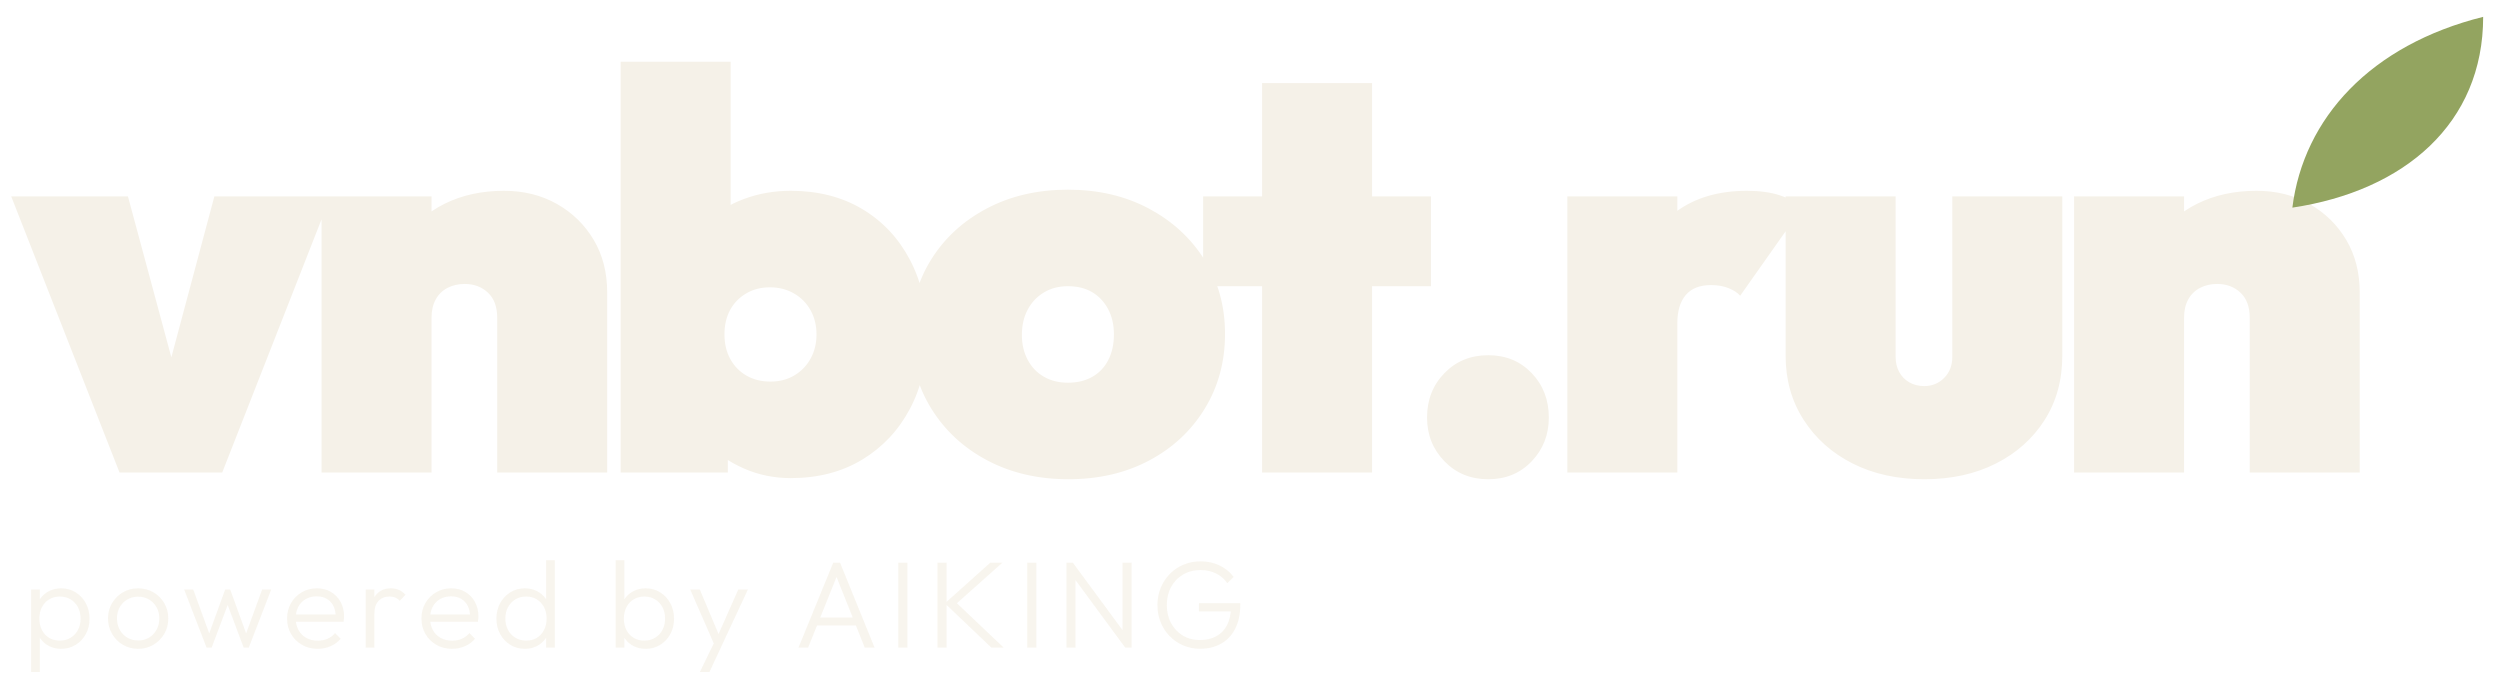
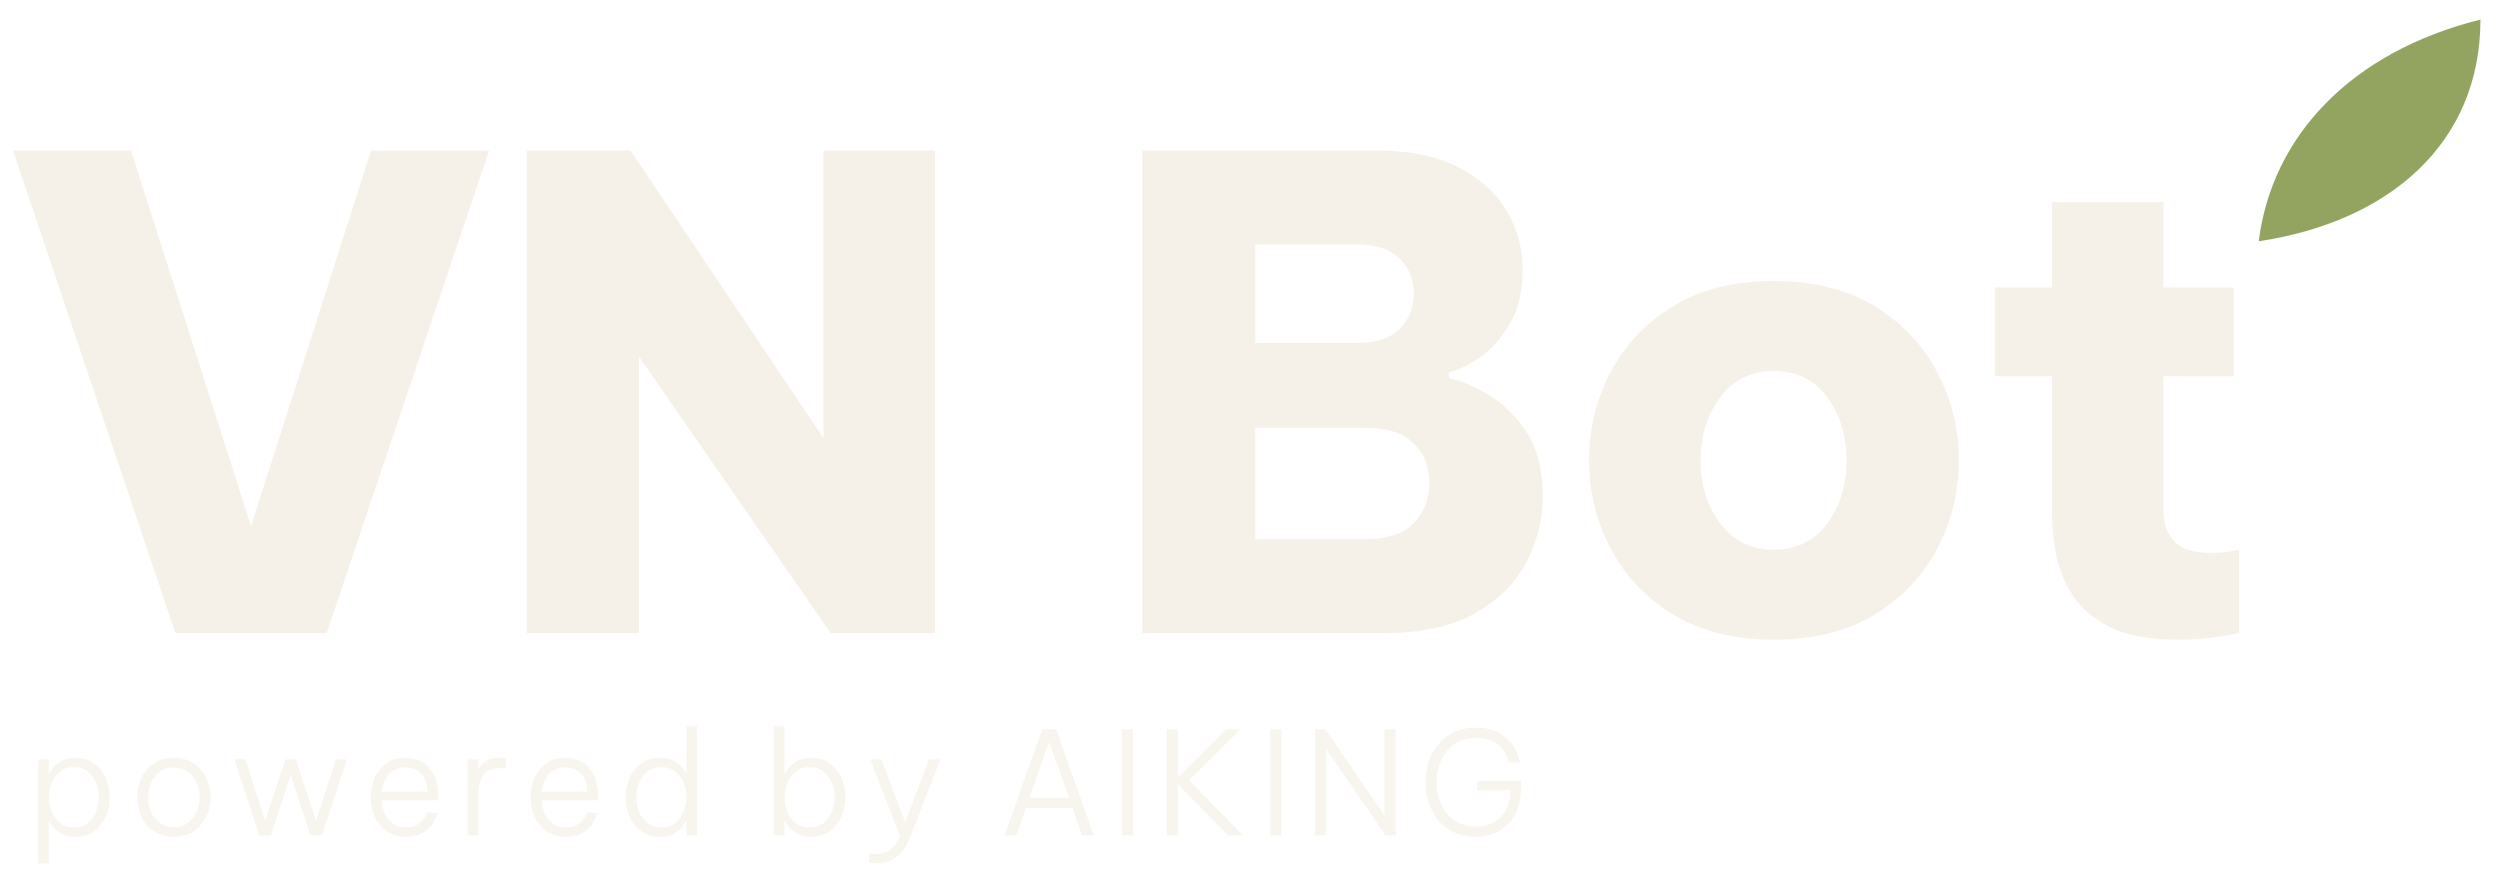
- <svg xmlns="http://www.w3.org/2000/svg" viewBox="-2.3 15.8 445.5 123.4" role="img" aria-label="vnbot.run powered by AIKING">
+ <svg xmlns="http://www.w3.org/2000/svg" viewBox="-0.6 2.9 383.4 136.1" role="img" aria-label="VN Bot powered by AIKING">
  <g id="letters" fill="#F5F1E8">
-     <path d="M19.0 100.0 -0.3 50.8H20.5L31.8 92.7H24.7L35.9 50.8H56.6L37.3 100.0ZM86.3 100.0V72.4Q86.3 69.5 84.65 67.95Q83.0 66.4 80.5 66.4Q78.8 66.4 77.45 67.1Q76.1 67.8 75.35 69.15Q74.6 70.5 74.6 72.4L67.0 69.0Q67.0 63.0 69.65 58.7Q72.3 54.4 76.95 52.1Q81.6 49.8 87.5 49.8Q92.8 49.8 96.95 52.15Q101.1 54.5 103.5 58.55Q105.9 62.6 105.9 67.9V100.0ZM55 100.0V50.8H74.6V100.0ZM138.6 101.0Q134.2 101.0 130.3 99.3Q126.4 97.6 123.7 94.75Q121 91.9 120.2 88.5V61.3Q121 57.9 123.7 55.3Q126.4 52.7 130.3 51.25Q134.2 49.8 138.6 49.8Q145.9 49.8 151.35 53.05Q156.8 56.3 159.85 62.1Q162.9 67.9 162.9 75.4Q162.9 82.9 159.85 88.65Q156.8 94.4 151.35 97.7Q145.9 101.0 138.6 101.0ZM108.3 100.0V26.8H127.9V62.9L124.7 74.8L127.4 86.8V100.0ZM135.0 83.8Q137.4 83.8 139.25 82.7Q141.1 81.6 142.15 79.7Q143.2 77.8 143.2 75.4Q143.2 73.0 142.15 71.1Q141.1 69.2 139.2 68.1Q137.3 67.0 134.9 67.0Q132.5 67.0 130.65 68.1Q128.8 69.2 127.8 71.05Q126.8 72.9 126.8 75.4Q126.8 77.9 127.85 79.8Q128.9 81.7 130.75 82.75Q132.6 83.8 135.0 83.8ZM188.1 101.2Q180 101.2 173.65 97.85Q167.3 94.5 163.65 88.6Q160 82.7 160 75.3Q160 67.9 163.6 62.1Q167.2 56.3 173.55 52.95Q179.9 49.6 188 49.6Q196.1 49.6 202.4 52.95Q208.7 56.3 212.35 62.1Q216 67.9 216 75.3Q216 82.7 212.4 88.6Q208.8 94.5 202.5 97.85Q196.2 101.2 188.1 101.2ZM188 84.0Q190.5 84.0 192.35 82.95Q194.2 81.9 195.2 79.95Q196.2 78.0 196.2 75.4Q196.2 72.8 195.15 70.85Q194.1 68.9 192.3 67.85Q190.5 66.8 188 66.8Q185.6 66.8 183.75 67.9Q181.9 69.0 180.85 70.95Q179.8 72.9 179.8 75.5Q179.8 78.0 180.85 79.95Q181.9 81.9 183.75 82.95Q185.6 84.0 188 84.0ZM222.6 100.0V30.6H242.2V100.0ZM212.1 66.8V50.8H252.7V66.8ZM262.9 101.2Q258.2 101.2 255.1 98.0Q252 94.8 252 90.2Q252 85.483 255.1 82.291Q258.2 79.1 262.9 79.1Q267.6 79.1 270.65 82.291Q273.7 85.483 273.7 90.2Q273.7 94.8 270.65 98.0Q267.6 101.2 262.9 101.2ZM277.0 100.0V50.8H296.6V100.0ZM296.6 73.4 287.5 65.3Q291.3 57.3 296.349 53.55Q301.399 49.8 309.0 49.8Q312.4 49.8 314.85 50.6Q317.3 51.4 318.8 52.9L307.8 68.5Q307.1 67.7 305.739 67.15Q304.378 66.6 302.6 66.6Q299.6 66.6 298.1 68.375Q296.6 70.15 296.6 73.4ZM340.6 101.2Q333.4 101.2 327.85 98.4Q322.3 95.6 319.1 90.6Q315.9 85.6 315.9 79.234V50.8H335.5V79.4Q335.5 80.915 336.137 82.089Q336.775 83.263 337.936 83.931Q339.096 84.6 340.6 84.6Q342.7 84.6 344.15 83.144Q345.6 81.688 345.6 79.4V50.8H365.2V79.2Q365.2 85.7 362.05 90.65Q358.9 95.6 353.371 98.4Q347.841 101.2 340.6 101.2ZM398.6 100.0V72.4Q398.6 69.5 396.95 67.95Q395.3 66.4 392.8 66.4Q391.1 66.4 389.75 67.1Q388.4 67.8 387.65 69.15Q386.9 70.5 386.9 72.4L379.3 69.0Q379.3 63.0 381.95 58.7Q384.6 54.4 389.25 52.1Q393.9 49.8 399.8 49.8Q405.1 49.8 409.25 52.15Q413.4 54.5 415.8 58.55Q418.2 62.6 418.2 67.9V100.0ZM367.3 100.0V50.8H386.9V100.0Z" />
+     <path d="M26.3 100.0 1.4 26.0H19.5L37.9 83.6L56.3 26.0H74.4L49.5 100.0ZM80.2 100.0V26.0H96.1L125.7 70.1V26.0H142.8V100.0H126.8L97.4 57.6V100.0ZM174.6 100.0V26.0H210.7Q217.9 26.0 222.85 28.45Q227.8 30.9 230.35 35.05Q232.9 39.2 232.9 44.2Q232.9 48.9 231.2 52.1Q229.5 55.3 226.9 57.3Q224.3 59.3 221.6 60.0V60.9Q224.4 61.5 227.75 63.5Q231.1 65.5 233.55 69.25Q236.0 73.0 236.0 78.9Q236.0 84.2 233.55 89.0Q231.1 93.8 225.7 96.9Q220.3 100.0 211.5 100.0ZM207.4 40.4H191.9V55.5H207.4Q211.9 55.5 214.05 53.35Q216.2 51.2 216.2 47.9Q216.2 44.7 214.05 42.55Q211.9 40.4 207.4 40.4ZM208.7 68.5H191.9V85.6H208.7Q213.8 85.6 216.2 83.15Q218.6 80.7 218.6 76.9Q218.6 73.3 216.2 70.9Q213.8 68.5 208.7 68.5ZM271.4 101.0Q262.4 101.0 256.1 97.2Q249.8 93.4 246.45 87.1Q243.1 80.8 243.1 73.5Q243.1 66.2 246.45 59.9Q249.8 53.6 256.1 49.8Q262.4 46.0 271.4 46.0Q280.5 46.0 286.8 49.8Q293.1 53.6 296.45 59.9Q299.8 66.2 299.8 73.5Q299.8 80.8 296.45 87.1Q293.1 93.4 286.8 97.2Q280.5 101.0 271.4 101.0ZM271.4 87.2Q276.7 87.2 279.65 83.15Q282.6 79.1 282.6 73.5Q282.6 67.9 279.65 63.85Q276.7 59.8 271.4 59.8Q266.2 59.8 263.2 63.85Q260.2 67.9 260.2 73.5Q260.2 79.1 263.2 83.15Q266.2 87.2 271.4 87.2ZM333.4 101.0Q326.6 101.0 322.65 98.9Q318.7 96.8 316.9 93.65Q315.1 90.5 314.6 87.25Q314.1 84.0 314.1 81.7V60.6H305.3V47.0H314.1V33.9H331.2V47.0H342.0V60.6H331.2V81.2Q331.2 84.2 332.85 85.95Q334.5 87.7 338.5 87.7Q340.2 87.7 341.5 87.45Q342.8 87.2 342.8 87.2V100.0Q342.8 100.0 339.95 100.5Q337.1 101.0 333.4 101.0Z" />
  </g>
  <g id="mark">
-     <path id="leaf" fill="#93A460" transform="translate(406.2 52.8)" d="M0 0 C2 -16 14 -29 34 -34 C34 -15 20 -3 0 0 Z" />
+     <path fill="#93A460" transform="translate(345.8 39.9)" d="M0 0 C2 -16 14 -29 34 -34 C34 -15 20 -3 0 0 Z" />
  </g>
-   <g id="subline" fill="#F5F1E8" fill-opacity=".72" transform="translate(1.7 131.2)">
-     <path d="M6.897 0.22Q5.72 0.22 4.768 -0.259Q3.817 -0.737 3.212 -1.589Q2.607 -2.442 2.475 -3.553V-6.798Q2.607 -7.931 3.223 -8.778Q3.839 -9.625 4.796 -10.092Q5.753 -10.56 6.897 -10.56Q8.338 -10.56 9.482 -9.845Q10.626 -9.13 11.291 -7.909Q11.957 -6.688 11.957 -5.148Q11.957 -3.63 11.297 -2.414Q10.637 -1.199 9.487 -0.489Q8.338 0.22 6.897 0.22ZM1.551 4.356V-10.34H3.102V-7.689L2.783 -5.181L3.102 -2.651V4.356ZM6.633 -1.243Q7.733 -1.243 8.569 -1.743Q9.405 -2.244 9.883 -3.135Q10.362 -4.026 10.362 -5.17Q10.362 -6.325 9.883 -7.21Q9.405 -8.096 8.575 -8.596Q7.744 -9.097 6.666 -9.097Q5.588 -9.097 4.763 -8.596Q3.938 -8.096 3.476 -7.21Q3.014 -6.325 3.014 -5.159Q3.014 -4.015 3.47 -3.129Q3.927 -2.244 4.746 -1.743Q5.566 -1.243 6.633 -1.243ZM20.618 0.22Q19.111 0.22 17.895 -0.5Q16.68 -1.221 15.965 -2.453Q15.25 -3.685 15.25 -5.203Q15.25 -6.71 15.965 -7.92Q16.68 -9.13 17.895 -9.845Q19.111 -10.56 20.618 -10.56Q22.125 -10.56 23.34 -9.851Q24.556 -9.141 25.271 -7.925Q25.986 -6.71 25.986 -5.203Q25.986 -3.674 25.271 -2.447Q24.556 -1.221 23.34 -0.5Q22.125 0.22 20.618 0.22ZM20.618 -1.265Q21.707 -1.265 22.559 -1.776Q23.412 -2.288 23.901 -3.184Q24.391 -4.081 24.391 -5.214Q24.391 -6.325 23.896 -7.194Q23.401 -8.063 22.554 -8.569Q21.707 -9.075 20.618 -9.075Q19.54 -9.075 18.682 -8.569Q17.824 -8.063 17.334 -7.194Q16.845 -6.325 16.845 -5.203Q16.845 -4.07 17.334 -3.179Q17.824 -2.288 18.682 -1.776Q19.54 -1.265 20.618 -1.265ZM32.81 0.0 28.817 -10.34H30.434L33.569 -1.749L32.997 -1.738L36.121 -10.34H37.023L40.147 -1.738L39.575 -1.749L42.71 -10.34H44.327L40.334 0.0H39.421L36.242 -8.47H36.902L33.723 0.0ZM52.603 0.22Q51.052 0.22 49.82 -0.484Q48.588 -1.188 47.873 -2.414Q47.158 -3.641 47.158 -5.181Q47.158 -6.71 47.856 -7.925Q48.555 -9.141 49.765 -9.851Q50.975 -10.56 52.471 -10.56Q53.89 -10.56 54.979 -9.916Q56.068 -9.273 56.689 -8.14Q57.311 -7.007 57.311 -5.544Q57.311 -5.368 57.289 -5.137Q57.267 -4.906 57.212 -4.598H48.247V-5.907H56.365L55.815 -5.434Q55.837 -6.567 55.43 -7.392Q55.023 -8.217 54.264 -8.673Q53.505 -9.13 52.438 -9.13Q51.316 -9.13 50.474 -8.64Q49.633 -8.151 49.165 -7.282Q48.698 -6.413 48.698 -5.236Q48.698 -4.037 49.188 -3.135Q49.677 -2.233 50.568 -1.732Q51.459 -1.232 52.636 -1.232Q53.571 -1.232 54.363 -1.573Q55.155 -1.914 55.705 -2.585L56.706 -1.573Q55.98 -0.715 54.907 -0.247Q53.835 0.22 52.603 0.22ZM61.165 0.0V-10.34H62.716V0.0ZM62.716 -6.028 62.067 -6.303Q62.067 -8.272 63.024 -9.416Q63.981 -10.56 65.653 -10.56Q66.423 -10.56 67.066 -10.285Q67.71 -10.01 68.26 -9.405L67.237 -8.338Q66.863 -8.745 66.417 -8.921Q65.972 -9.097 65.389 -9.097Q64.212 -9.097 63.464 -8.322Q62.716 -7.546 62.716 -6.028ZM76.547 0.22Q74.996 0.22 73.764 -0.484Q72.532 -1.188 71.817 -2.414Q71.102 -3.641 71.102 -5.181Q71.102 -6.71 71.8 -7.925Q72.499 -9.141 73.709 -9.851Q74.919 -10.56 76.415 -10.56Q77.834 -10.56 78.923 -9.916Q80.012 -9.273 80.633 -8.14Q81.255 -7.007 81.255 -5.544Q81.255 -5.368 81.233 -5.137Q81.211 -4.906 81.156 -4.598H72.191V-5.907H80.309L79.759 -5.434Q79.781 -6.567 79.374 -7.392Q78.967 -8.217 78.208 -8.673Q77.449 -9.13 76.382 -9.13Q75.26 -9.13 74.418 -8.64Q73.577 -8.151 73.109 -7.282Q72.642 -6.413 72.642 -5.236Q72.642 -4.037 73.131 -3.135Q73.621 -2.233 74.512 -1.732Q75.403 -1.232 76.58 -1.232Q77.515 -1.232 78.307 -1.573Q79.099 -1.914 79.649 -2.585L80.65 -1.573Q79.924 -0.715 78.851 -0.247Q77.779 0.22 76.547 0.22ZM89.52 0.22Q88.079 0.22 86.936 -0.489Q85.792 -1.198 85.126 -2.414Q84.46 -3.63 84.46 -5.15Q84.46 -6.693 85.125 -7.912Q85.791 -9.13 86.938 -9.845Q88.086 -10.56 89.52 -10.56Q90.675 -10.56 91.626 -10.092Q92.578 -9.625 93.2 -8.778Q93.821 -7.931 93.942 -6.798V-3.553Q93.81 -2.442 93.205 -1.589Q92.6 -0.737 91.648 -0.259Q90.697 0.22 89.52 0.22ZM89.784 -1.243Q90.862 -1.243 91.675 -1.745Q92.487 -2.248 92.945 -3.131Q93.403 -4.015 93.403 -5.159Q93.403 -6.329 92.939 -7.212Q92.474 -8.094 91.657 -8.595Q90.84 -9.097 89.756 -9.097Q88.673 -9.097 87.843 -8.594Q87.014 -8.092 86.534 -7.208Q86.055 -6.324 86.055 -5.17Q86.055 -4.026 86.533 -3.135Q87.01 -2.245 87.855 -1.744Q88.7 -1.243 89.784 -1.243ZM94.866 0.0H93.315V-2.772L93.634 -5.313L93.315 -7.81V-15.576H94.866ZM111.055 0.22Q109.878 0.22 108.927 -0.259Q107.975 -0.737 107.37 -1.589Q106.765 -2.442 106.633 -3.553V-6.798Q106.765 -7.931 107.381 -8.778Q107.997 -9.625 108.954 -10.092Q109.911 -10.56 111.055 -10.56Q112.496 -10.56 113.64 -9.845Q114.784 -9.13 115.45 -7.909Q116.115 -6.688 116.115 -5.148Q116.115 -3.63 115.455 -2.414Q114.795 -1.199 113.645 -0.489Q112.496 0.22 111.055 0.22ZM105.709 0.0V-15.576H107.26V-7.81L106.941 -5.313L107.26 -2.772V0.0ZM110.791 -1.243Q111.891 -1.243 112.727 -1.743Q113.563 -2.244 114.041 -3.135Q114.52 -4.026 114.52 -5.17Q114.52 -6.325 114.041 -7.21Q113.563 -8.096 112.733 -8.596Q111.902 -9.097 110.824 -9.097Q109.746 -9.097 108.921 -8.596Q108.096 -8.096 107.634 -7.21Q107.172 -6.325 107.172 -5.159Q107.172 -4.015 107.629 -3.129Q108.085 -2.244 108.905 -1.743Q109.724 -1.243 110.791 -1.243ZM123.544 0.055 119.001 -10.34H120.706L124.358 -1.672H123.72L127.559 -10.34H129.275L124.424 0.055ZM120.717 4.356 123.566 -1.507 124.424 0.055 122.422 4.356ZM138.292 0.0 144.485 -15.136H145.695L151.844 0.0H150.095L144.76 -13.365H145.387L140.008 0.0ZM141.119 -3.938V-5.357H149.039V-3.938ZM156.083 0.0V-15.136H157.7V0.0ZM172.653 0.0 164.381 -7.887 172.477 -15.136H174.633L166.02 -7.458V-8.382L174.853 0.0ZM163.061 0.0V-15.136H164.678V0.0ZM179.059 0.0V-15.136H180.676V0.0ZM186.037 0.0V-15.136H187.181L187.654 -13.222V0.0ZM196.509 0.0 186.95 -12.98 187.181 -15.136 196.74 -2.156ZM196.509 0.0 196.036 -1.815V-15.136H197.653V0.0ZM209.856 0.209Q208.25 0.209 206.858 -0.385Q205.467 -0.979 204.439 -2.035Q203.41 -3.091 202.832 -4.51Q202.255 -5.929 202.255 -7.579Q202.255 -9.229 202.838 -10.642Q203.421 -12.056 204.46 -13.123Q205.5 -14.19 206.903 -14.778Q208.305 -15.367 209.955 -15.367Q211.781 -15.367 213.31 -14.646Q214.839 -13.926 215.829 -12.595L214.707 -11.473Q213.926 -12.606 212.688 -13.211Q211.451 -13.816 209.955 -13.816Q208.184 -13.816 206.82 -13.013Q205.456 -12.21 204.692 -10.802Q203.927 -9.394 203.927 -7.568Q203.927 -5.753 204.692 -4.345Q205.456 -2.937 206.781 -2.139Q208.107 -1.342 209.812 -1.342Q211.506 -1.342 212.743 -2.018Q213.981 -2.695 214.657 -3.993Q215.334 -5.291 215.345 -7.128L216.269 -6.446H209.658V-7.92H217.017V-7.678Q217.017 -5.115 216.109 -3.355Q215.202 -1.595 213.591 -0.693Q211.979 0.209 209.856 0.209Z" />
+   <g id="subline" fill="#F5F1E8" fill-opacity=".72" transform="translate(3.4 131.0)">
+     <path d="M1.826 4.312V-11.66H3.476V-9.57H3.586Q3.828 -9.988 4.301 -10.527Q4.774 -11.066 5.566 -11.473Q6.358 -11.88 7.568 -11.88Q8.888 -11.88 9.878 -11.363Q10.868 -10.846 11.517 -9.977Q12.166 -9.108 12.496 -8.03Q12.826 -6.952 12.826 -5.83Q12.826 -4.708 12.496 -3.63Q12.166 -2.552 11.517 -1.683Q10.868 -0.814 9.878 -0.297Q8.888 0.22 7.568 0.22Q6.358 0.22 5.566 -0.187Q4.774 -0.594 4.301 -1.144Q3.828 -1.694 3.586 -2.09H3.476V4.312ZM3.498 -5.83Q3.498 -4.686 3.916 -3.63Q4.334 -2.574 5.192 -1.892Q6.05 -1.21 7.326 -1.21Q8.624 -1.21 9.471 -1.892Q10.318 -2.574 10.747 -3.63Q11.176 -4.686 11.176 -5.83Q11.176 -6.974 10.747 -8.03Q10.318 -9.086 9.471 -9.768Q8.624 -10.45 7.326 -10.45Q6.05 -10.45 5.192 -9.768Q4.334 -9.086 3.916 -8.03Q3.498 -6.974 3.498 -5.83ZM22.664 0.22Q21.278 0.22 20.233 -0.286Q19.188 -0.792 18.473 -1.65Q17.758 -2.508 17.406 -3.597Q17.054 -4.686 17.054 -5.83Q17.054 -6.996 17.406 -8.074Q17.758 -9.152 18.473 -10.01Q19.188 -10.868 20.233 -11.374Q21.278 -11.88 22.664 -11.88Q24.05 -11.88 25.106 -11.374Q26.162 -10.868 26.866 -10.01Q27.57 -9.152 27.933 -8.074Q28.296 -6.996 28.296 -5.83Q28.296 -4.686 27.933 -3.597Q27.57 -2.508 26.866 -1.65Q26.162 -0.792 25.106 -0.286Q24.05 0.22 22.664 0.22ZM22.664 -1.254Q23.962 -1.254 24.842 -1.914Q25.722 -2.574 26.173 -3.619Q26.624 -4.664 26.624 -5.83Q26.624 -6.996 26.173 -8.041Q25.722 -9.086 24.842 -9.746Q23.962 -10.406 22.664 -10.406Q21.366 -10.406 20.486 -9.746Q19.606 -9.086 19.166 -8.041Q18.726 -6.996 18.726 -5.83Q18.726 -4.664 19.166 -3.619Q19.606 -2.574 20.486 -1.914Q21.366 -1.254 22.664 -1.254ZM35.758 0.0 31.93 -11.66H33.624L36.66 -2.222L39.784 -11.66H41.368L44.47 -2.222L47.528 -11.66H49.222L45.372 0.0H43.612L40.576 -9.24L37.54 0.0ZM58.29 0.22Q56.882 0.22 55.848 -0.297Q54.814 -0.814 54.154 -1.694Q53.494 -2.574 53.175 -3.652Q52.856 -4.73 52.856 -5.83Q52.856 -6.93 53.175 -8.008Q53.494 -9.086 54.154 -9.966Q54.814 -10.846 55.815 -11.363Q56.816 -11.88 58.202 -11.88Q59.654 -11.88 60.787 -11.198Q61.92 -10.516 62.569 -9.185Q63.218 -7.854 63.218 -5.852V-5.368H54.528Q54.572 -4.246 55.023 -3.3Q55.474 -2.354 56.299 -1.782Q57.124 -1.21 58.29 -1.21Q59.258 -1.21 59.896 -1.551Q60.534 -1.892 60.875 -2.343Q61.216 -2.794 61.359 -3.124Q61.502 -3.454 61.502 -3.454H63.064Q63.064 -3.454 62.954 -3.091Q62.844 -2.728 62.558 -2.178Q62.272 -1.628 61.733 -1.078Q61.194 -0.528 60.358 -0.154Q59.522 0.22 58.29 0.22ZM54.55 -6.688H61.568Q61.502 -8.03 61.029 -8.855Q60.556 -9.68 59.808 -10.054Q59.06 -10.428 58.202 -10.428Q56.64 -10.428 55.672 -9.405Q54.704 -8.382 54.55 -6.688ZM67.71 0.0V-11.66H69.36V-10.142H69.448Q69.8 -10.846 70.526 -11.363Q71.252 -11.88 72.55 -11.88Q72.968 -11.88 73.287 -11.836Q73.606 -11.792 73.606 -11.792V-10.208Q73.606 -10.208 73.254 -10.252Q72.902 -10.296 72.506 -10.296Q71.604 -10.296 70.889 -9.933Q70.174 -9.57 69.767 -8.701Q69.36 -7.832 69.36 -6.336V0.0ZM82.806 0.22Q81.398 0.22 80.364 -0.297Q79.33 -0.814 78.67 -1.694Q78.01 -2.574 77.691 -3.652Q77.372 -4.73 77.372 -5.83Q77.372 -6.93 77.691 -8.008Q78.01 -9.086 78.67 -9.966Q79.33 -10.846 80.331 -11.363Q81.332 -11.88 82.718 -11.88Q84.17 -11.88 85.303 -11.198Q86.436 -10.516 87.085 -9.185Q87.734 -7.854 87.734 -5.852V-5.368H79.044Q79.088 -4.246 79.539 -3.3Q79.99 -2.354 80.815 -1.782Q81.64 -1.21 82.806 -1.21Q83.774 -1.21 84.412 -1.551Q85.05 -1.892 85.391 -2.343Q85.732 -2.794 85.875 -3.124Q86.018 -3.454 86.018 -3.454H87.58Q87.58 -3.454 87.47 -3.091Q87.36 -2.728 87.074 -2.178Q86.788 -1.628 86.249 -1.078Q85.71 -0.528 84.874 -0.154Q84.038 0.22 82.806 0.22ZM79.066 -6.688H86.084Q86.018 -8.03 85.545 -8.855Q85.072 -9.68 84.324 -10.054Q83.576 -10.428 82.718 -10.428Q81.156 -10.428 80.188 -9.405Q79.22 -8.382 79.066 -6.688ZM97.198 0.22Q95.878 0.22 94.888 -0.297Q93.898 -0.814 93.238 -1.683Q92.578 -2.552 92.259 -3.63Q91.94 -4.708 91.94 -5.83Q91.94 -6.952 92.259 -8.03Q92.578 -9.108 93.238 -9.977Q93.898 -10.846 94.888 -11.363Q95.878 -11.88 97.198 -11.88Q98.408 -11.88 99.2 -11.473Q99.992 -11.066 100.465 -10.516Q100.938 -9.966 101.158 -9.57H101.29V-16.72H102.918V0.0H101.29V-2.09H101.158Q100.938 -1.672 100.465 -1.133Q99.992 -0.594 99.2 -0.187Q98.408 0.22 97.198 0.22ZM97.44 -1.21Q98.716 -1.21 99.563 -1.892Q100.41 -2.574 100.839 -3.63Q101.268 -4.686 101.268 -5.83Q101.268 -6.974 100.839 -8.03Q100.41 -9.086 99.563 -9.768Q98.716 -10.45 97.44 -10.45Q96.142 -10.45 95.284 -9.768Q94.426 -9.086 94.008 -8.03Q93.59 -6.974 93.59 -5.83Q93.59 -4.686 94.008 -3.63Q94.426 -2.574 95.284 -1.892Q96.142 -1.21 97.44 -1.21ZM120.394 0.22Q119.184 0.22 118.392 -0.187Q117.6 -0.594 117.127 -1.144Q116.654 -1.694 116.412 -2.09H116.302V0.0H114.652V-16.72H116.302V-9.57H116.412Q116.654 -9.988 117.127 -10.527Q117.6 -11.066 118.392 -11.473Q119.184 -11.88 120.394 -11.88Q121.714 -11.88 122.704 -11.363Q123.694 -10.846 124.343 -9.977Q124.992 -9.108 125.322 -8.03Q125.652 -6.952 125.652 -5.83Q125.652 -4.708 125.322 -3.63Q124.992 -2.552 124.343 -1.683Q123.694 -0.814 122.704 -0.297Q121.714 0.22 120.394 0.22ZM120.152 -1.21Q121.45 -1.21 122.297 -1.892Q123.144 -2.574 123.573 -3.63Q124.002 -4.686 124.002 -5.83Q124.002 -6.974 123.573 -8.03Q123.144 -9.086 122.297 -9.768Q121.45 -10.45 120.152 -10.45Q118.876 -10.45 118.018 -9.768Q117.16 -9.086 116.742 -8.03Q116.324 -6.974 116.324 -5.83Q116.324 -4.686 116.742 -3.63Q117.16 -2.574 118.018 -1.892Q118.876 -1.21 120.152 -1.21ZM130.386 4.29Q129.902 4.29 129.594 4.257Q129.286 4.224 129.286 4.224V2.794Q129.286 2.794 129.627 2.827Q129.968 2.86 130.342 2.86Q131.684 2.86 132.564 2.2Q133.444 1.54 134.016 0.132L129.462 -11.66H131.178L134.83 -2.002L138.504 -11.66H140.242L135.578 0.286Q134.764 2.332 133.499 3.311Q132.234 4.29 130.386 4.29ZM150.062 0.0 155.848 -16.28H157.938L163.746 0.0H161.942L160.468 -4.202H153.34L151.866 0.0ZM153.868 -5.742H159.94L156.904 -14.322ZM168.062 0.0V-16.28H169.756V0.0ZM174.93 0.0V-16.28H176.624V-8.866L184.016 -16.258H186.26L178.362 -8.426L186.59 0.0H184.302L176.624 -7.854V0.0ZM190.818 0.0V-16.28H192.512V0.0ZM197.686 0.0V-16.28H199.248L208.334 -3.036V-16.28H210.028V0.0H208.466L199.38 -13.244V0.0ZM222.264 0.22Q220.328 0.22 218.887 -0.484Q217.446 -1.188 216.5 -2.387Q215.554 -3.586 215.081 -5.071Q214.608 -6.556 214.608 -8.118Q214.608 -9.68 215.081 -11.176Q215.554 -12.672 216.511 -13.871Q217.468 -15.07 218.92 -15.785Q220.372 -16.5 222.33 -16.5Q223.848 -16.5 224.948 -16.115Q226.048 -15.73 226.796 -15.125Q227.544 -14.52 227.995 -13.838Q228.446 -13.156 228.688 -12.551Q228.93 -11.946 229.007 -11.561Q229.084 -11.176 229.084 -11.176H227.368Q227.368 -11.176 227.269 -11.55Q227.17 -11.924 226.884 -12.496Q226.598 -13.068 226.048 -13.629Q225.498 -14.19 224.585 -14.564Q223.672 -14.938 222.33 -14.938Q220.812 -14.938 219.679 -14.366Q218.546 -13.794 217.798 -12.815Q217.05 -11.836 216.676 -10.626Q216.302 -9.416 216.302 -8.162Q216.302 -6.864 216.676 -5.643Q217.05 -4.422 217.798 -3.454Q218.546 -2.486 219.668 -1.914Q220.79 -1.342 222.264 -1.342Q223.958 -1.342 225.157 -2.035Q226.356 -2.728 226.994 -3.982Q227.632 -5.236 227.632 -6.886H222.506V-8.316H229.26V-7.216Q229.26 -4.906 228.38 -3.234Q227.5 -1.562 225.916 -0.671Q224.332 0.22 222.264 0.22Z" />
  </g>
</svg>
